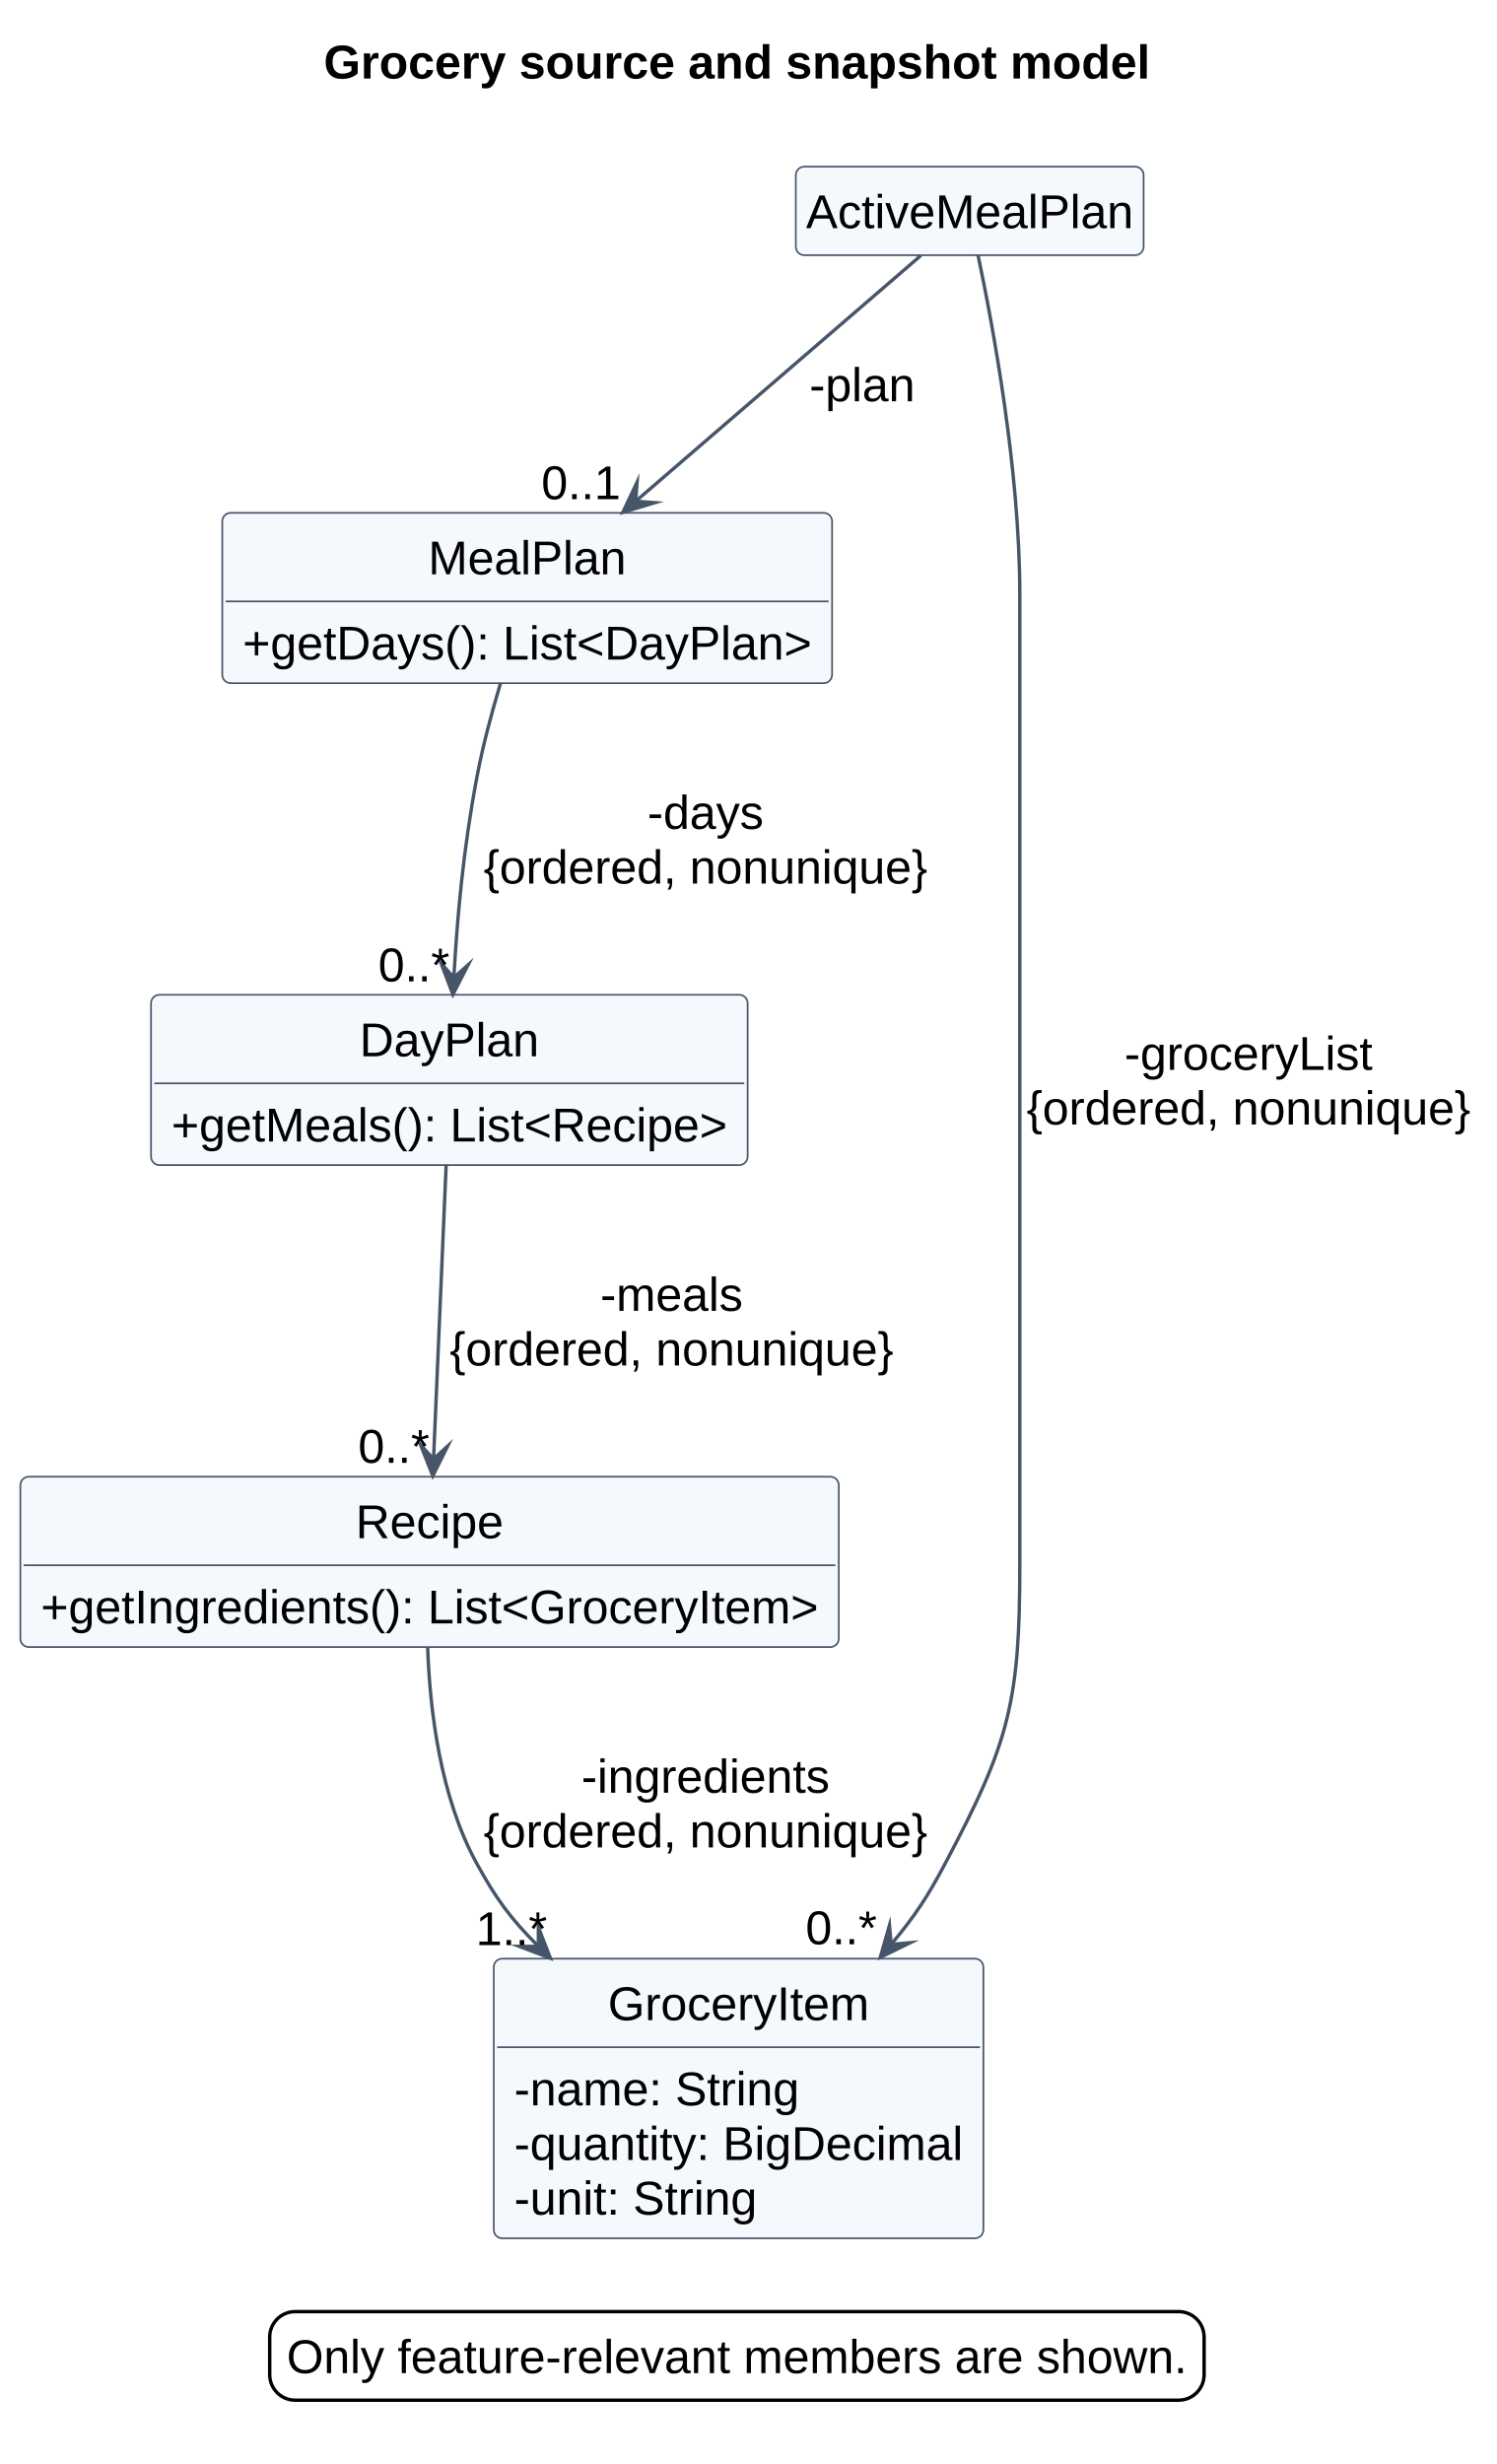
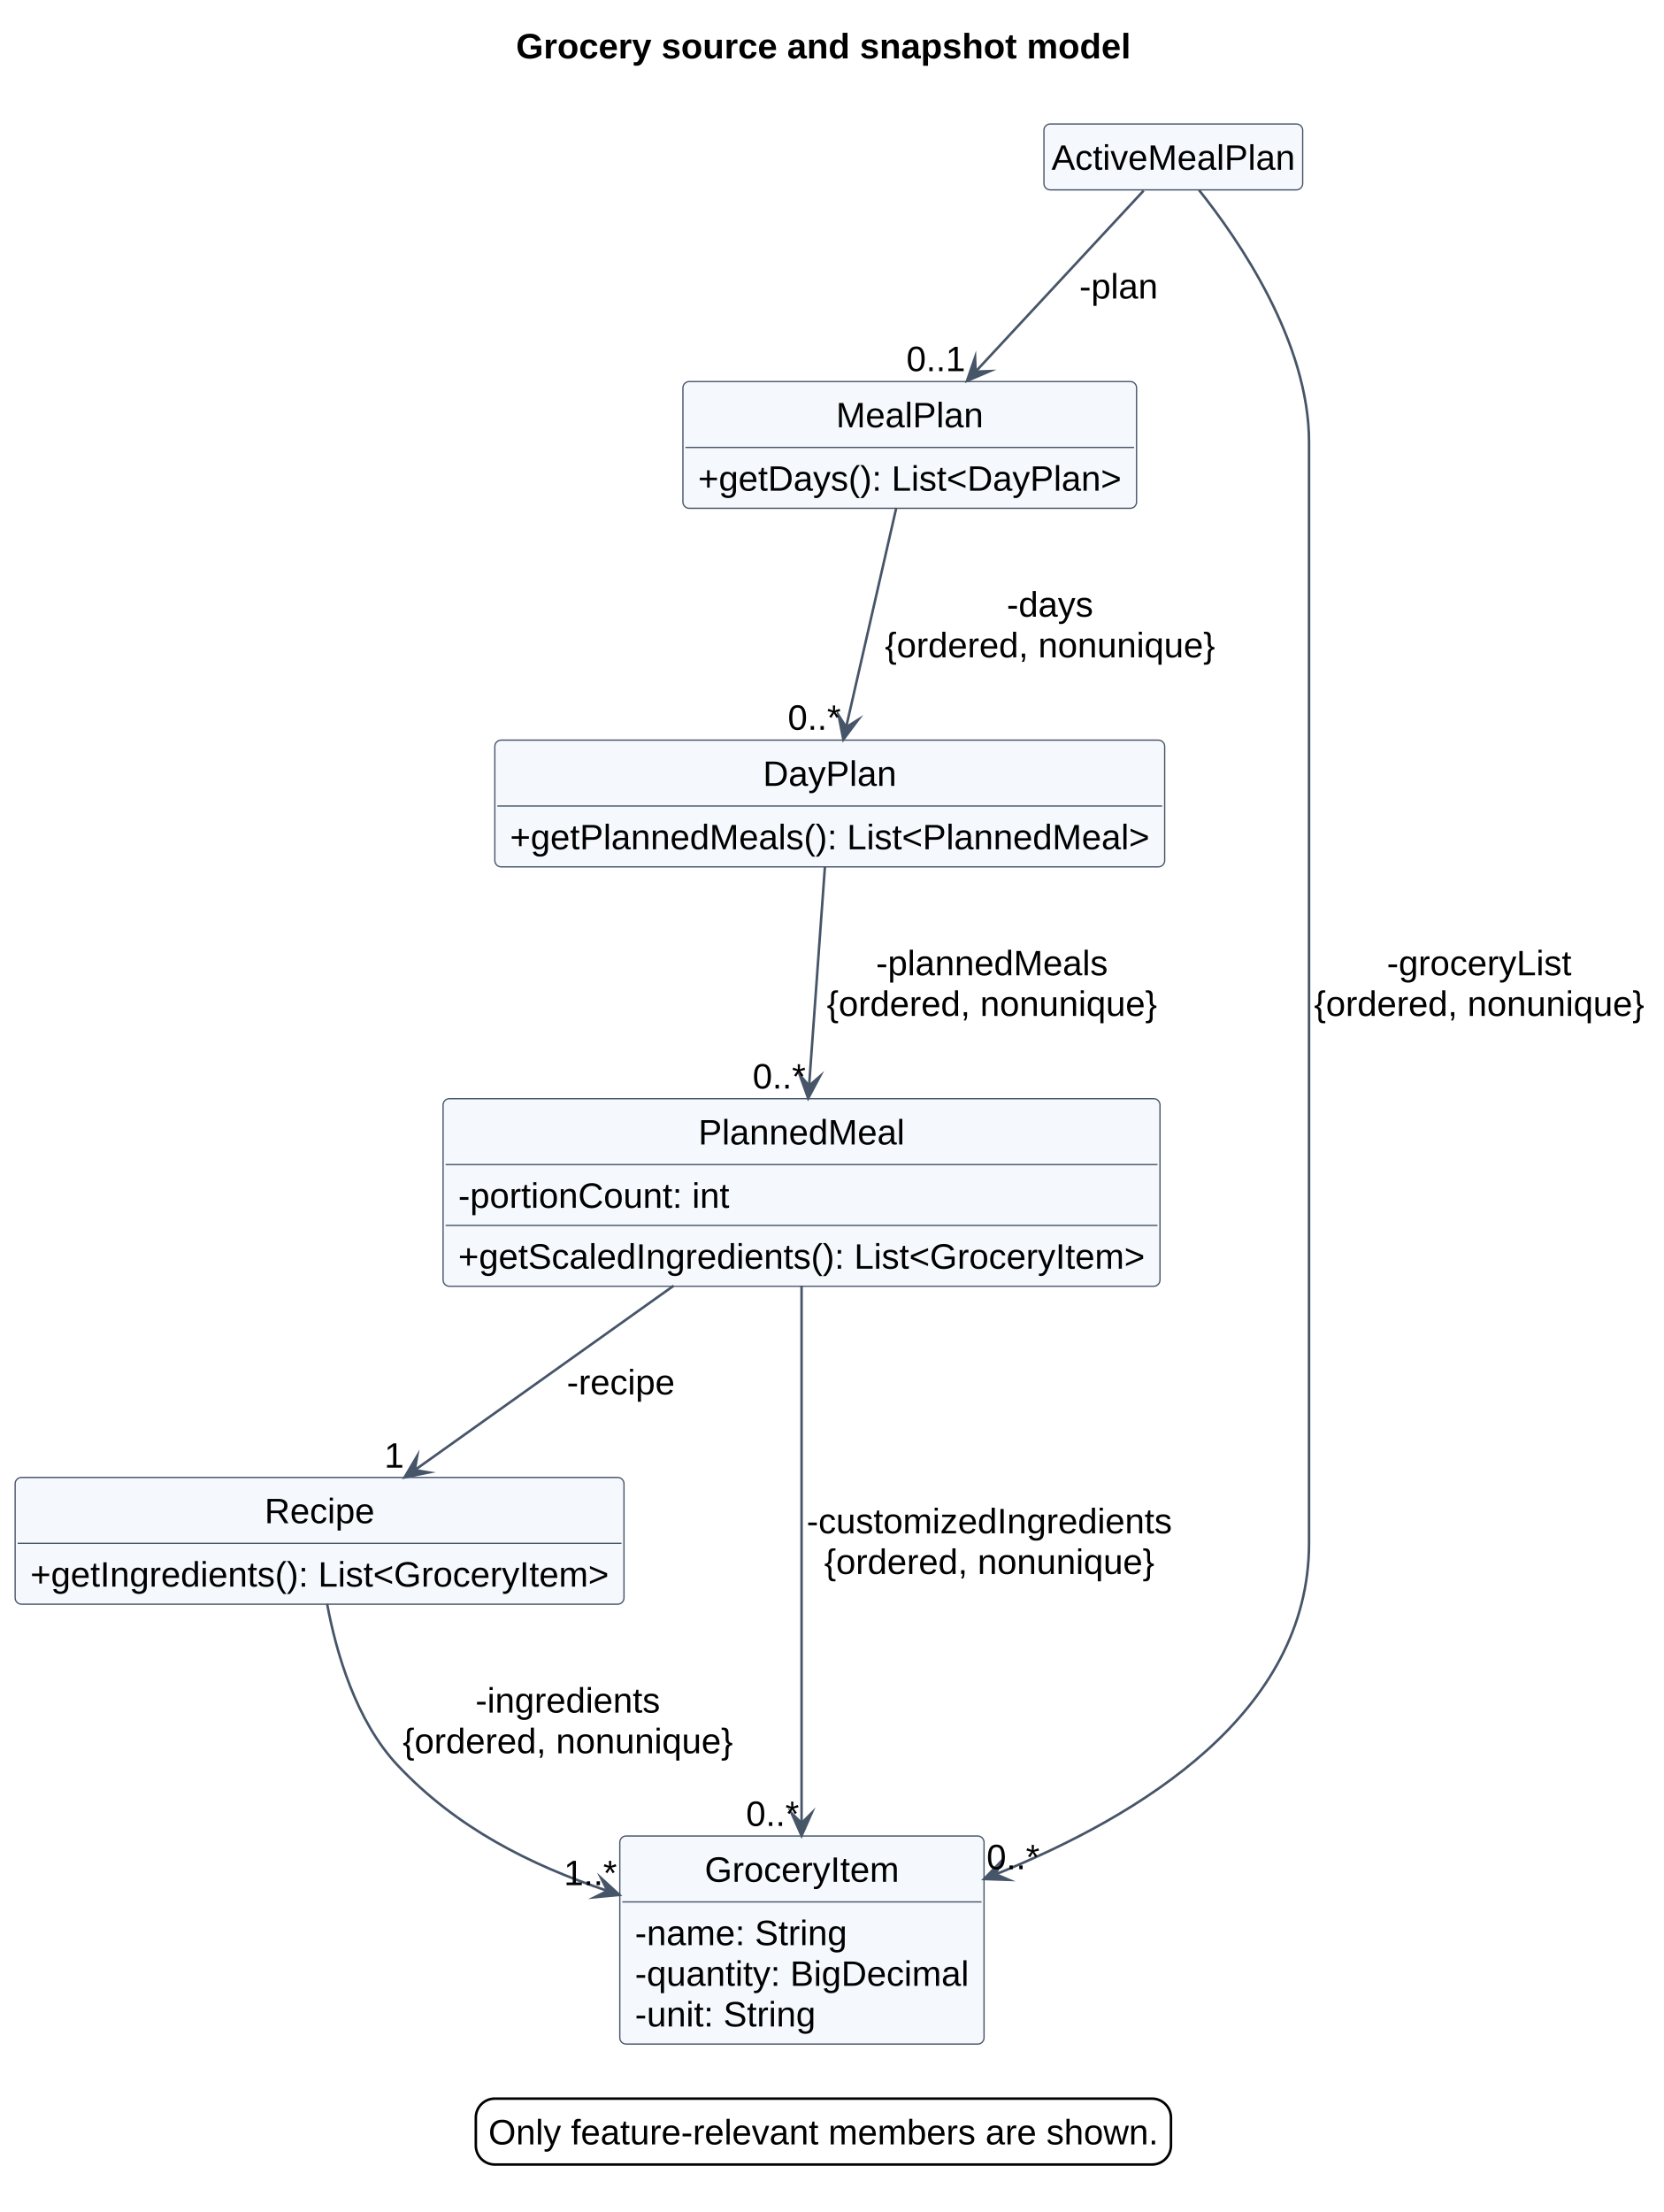
- <svg xmlns="http://www.w3.org/2000/svg" version="1.1" data-diagram-type="CLASS" style="width:441px;height:726px;background:#FFFFFF;" width="441px" height="726px" viewBox="0 0 441 726" zoomAndPan="magnify" preserveAspectRatio="none" contentStyleType="text/css">
+ <svg xmlns="http://www.w3.org/2000/svg" version="1.1" data-diagram-type="CLASS" style="width:659px;height:876px;background:#FFFFFF;" width="659px" height="876px" viewBox="0 0 659 876" zoomAndPan="magnify" preserveAspectRatio="none" contentStyleType="text/css">
  <defs />
  <g font-family="sans-serif" lengthAdjust="spacing">
    <g class="title" data-source-line="5">
-       <text x="95.388" y="23.132" fill="#000" font-size="14" textLength="243.51" font-weight="700" font-family="Arial">Grocery source and snapshot model</text>
+       <text x="204.388" y="23.132" fill="#000" font-size="14" textLength="243.51" font-weight="700" font-family="Arial">Grocery source and snapshot model</text>
    </g>
    <g class="entity" data-qualified-name="ActiveMealPlan" id="ent0001" data-source-line="11">
-       <rect x="234.5" y="49.099" width="102.489" height="26.099" fill="#F5F8FC" style="stroke:#475569;stroke-width:0.5;" rx="2.5" ry="2.5" />
-       <text x="237.5" y="67.23" fill="#000" font-size="14" textLength="96.489" font-family="Arial">ActiveMealPlan</text>
+       <rect x="413.5" y="49.099" width="102.489" height="26.099" fill="#F5F8FC" style="stroke:#475569;stroke-width:0.5;" rx="2.5" ry="2.5" />
+       <text x="416.5" y="67.23" fill="#000" font-size="14" textLength="96.489" font-family="Arial">ActiveMealPlan</text>
    </g>
    <g class="entity" data-qualified-name="MealPlan" id="ent0002" data-source-line="12">
-       <rect x="65.5" y="151.099" width="179.692" height="50.197" fill="#F5F8FC" style="stroke:#475569;stroke-width:0.5;" rx="2.5" ry="2.5" />
-       <text x="126.164" y="169.23" fill="#000" font-size="14" textLength="58.365" font-family="Arial">MealPlan</text>
-       <line x1="66.5" y1="177.197" x2="244.192" y2="177.197" style="stroke:#475569;stroke-width:0.5;" />
-       <text x="71.5" y="194.329" fill="#000" font-size="14" textLength="167.692" font-family="Arial">+getDays(): List&lt;DayPlan&gt;</text>
+       <rect x="270.5" y="151.099" width="179.692" height="50.197" fill="#F5F8FC" style="stroke:#475569;stroke-width:0.5;" rx="2.5" ry="2.5" />
+       <text x="331.164" y="169.23" fill="#000" font-size="14" textLength="58.365" font-family="Arial">MealPlan</text>
+       <line x1="271.5" y1="177.197" x2="449.192" y2="177.197" style="stroke:#475569;stroke-width:0.5;" />
+       <text x="276.5" y="194.329" fill="#000" font-size="14" textLength="167.692" font-family="Arial">+getDays(): List&lt;DayPlan&gt;</text>
    </g>
    <g class="entity" data-qualified-name="DayPlan" id="ent0003" data-source-line="15">
-       <rect x="44.5" y="293.099" width="175.803" height="50.197" fill="#F5F8FC" style="stroke:#475569;stroke-width:0.5;" rx="2.5" ry="2.5" />
-       <text x="105.943" y="311.23" fill="#000" font-size="14" textLength="52.917" font-family="Arial">DayPlan</text>
-       <line x1="45.5" y1="319.197" x2="219.303" y2="319.197" style="stroke:#475569;stroke-width:0.5;" />
-       <text x="50.5" y="336.329" fill="#000" font-size="14" textLength="163.803" font-family="Arial">+getMeals(): List&lt;Recipe&gt;</text>
+       <rect x="196" y="293.099" width="265.326" height="50.197" fill="#F5F8FC" style="stroke:#475569;stroke-width:0.5;" rx="2.5" ry="2.5" />
+       <text x="302.205" y="311.23" fill="#000" font-size="14" textLength="52.917" font-family="Arial">DayPlan</text>
+       <line x1="197" y1="319.197" x2="460.326" y2="319.197" style="stroke:#475569;stroke-width:0.5;" />
+       <text x="202" y="336.329" fill="#000" font-size="14" textLength="253.326" font-family="Arial">+getPlannedMeals(): List&lt;PlannedMeal&gt;</text>
    </g>
-     <g class="entity" data-qualified-name="Recipe" id="ent0004" data-source-line="18">
-       <rect x="6" y="435.099" width="241.161" height="50.197" fill="#F5F8FC" style="stroke:#475569;stroke-width:0.5;" rx="2.5" ry="2.5" />
-       <text x="104.791" y="453.23" fill="#000" font-size="14" textLength="43.579" font-family="Arial">Recipe</text>
-       <line x1="7" y1="461.197" x2="246.161" y2="461.197" style="stroke:#475569;stroke-width:0.5;" />
-       <text x="12" y="478.329" fill="#000" font-size="14" textLength="229.161" font-family="Arial">+getIngredients(): List&lt;GroceryItem&gt;</text>
+     <g class="entity" data-qualified-name="PlannedMeal" id="ent0004" data-source-line="18">
+       <rect x="175.5" y="435.099" width="283.968" height="74.296" fill="#F5F8FC" style="stroke:#475569;stroke-width:0.5;" rx="2.5" ry="2.5" />
+       <text x="276.622" y="453.23" fill="#000" font-size="14" textLength="81.724" font-family="Arial">PlannedMeal</text>
+       <line x1="176.5" y1="461.197" x2="458.468" y2="461.197" style="stroke:#475569;stroke-width:0.5;" />
+       <text x="181.5" y="478.329" fill="#000" font-size="14" textLength="107.393" font-family="Arial">-portionCount: int</text>
+       <line x1="176.5" y1="485.296" x2="458.468" y2="485.296" style="stroke:#475569;stroke-width:0.5;" />
+       <text x="181.5" y="502.428" fill="#000" font-size="14" textLength="271.968" font-family="Arial">+getScaledIngredients(): List&lt;GroceryItem&gt;</text>
    </g>
-     <g class="entity" data-qualified-name="GroceryItem" id="ent0005" data-source-line="21">
-       <rect x="145.5" y="577.099" width="144.275" height="82.395" fill="#F5F8FC" style="stroke:#475569;stroke-width:0.5;" rx="2.5" ry="2.5" />
-       <text x="179.131" y="595.23" fill="#000" font-size="14" textLength="77.014" font-family="Arial">GroceryItem</text>
-       <line x1="146.5" y1="603.197" x2="288.775" y2="603.197" style="stroke:#475569;stroke-width:0.5;" />
-       <text x="151.5" y="620.329" fill="#000" font-size="14" textLength="84.034" font-family="Arial">-name: String</text>
-       <text x="151.5" y="636.428" fill="#000" font-size="14" textLength="132.275" font-family="Arial">-quantity: BigDecimal</text>
-       <text x="151.5" y="652.526" fill="#000" font-size="14" textLength="71.586" font-family="Arial">-unit: String</text>
+     <g class="entity" data-qualified-name="Recipe" id="ent0005" data-source-line="22">
+       <rect x="6" y="585.099" width="241.161" height="50.197" fill="#F5F8FC" style="stroke:#475569;stroke-width:0.5;" rx="2.5" ry="2.5" />
+       <text x="104.791" y="603.23" fill="#000" font-size="14" textLength="43.579" font-family="Arial">Recipe</text>
+       <line x1="7" y1="611.197" x2="246.161" y2="611.197" style="stroke:#475569;stroke-width:0.5;" />
+       <text x="12" y="628.329" fill="#000" font-size="14" textLength="229.161" font-family="Arial">+getIngredients(): List&lt;GroceryItem&gt;</text>
    </g>
-     <g class="link" data-entity-1="ent0001" data-entity-2="ent0002" id="lnk6" data-link-type="dependency">
-       <polygon points="183.522,150.956,192.952,148.112,187.31,147.693,187.73,142.051,183.522,150.956" fill="#475569" style="stroke:#475569;stroke-width:1;stroke-linejoin:miter;stroke-miterlimit:10;" />
-       <path d="M271.34,75.298 C250.348,93.384 214.334,124.411 187.31,147.693" style="stroke:#475569;stroke-width:1;" fill="none" />
-       <text x="238.5" y="118.23" fill="#000" font-size="14" textLength="31.131" font-family="Arial">-plan</text>
-       <text x="159.522" y="147.088" fill="#000" font-size="14" textLength="23.352" font-family="Arial">0..1</text>
+     <g class="entity" data-qualified-name="GroceryItem" id="ent0006" data-source-line="25">
+       <rect x="245.5" y="727.099" width="144.275" height="82.395" fill="#F5F8FC" style="stroke:#475569;stroke-width:0.5;" rx="2.5" ry="2.5" />
+       <text x="279.131" y="745.23" fill="#000" font-size="14" textLength="77.014" font-family="Arial">GroceryItem</text>
+       <line x1="246.5" y1="753.197" x2="388.775" y2="753.197" style="stroke:#475569;stroke-width:0.5;" />
+       <text x="251.5" y="770.329" fill="#000" font-size="14" textLength="84.034" font-family="Arial">-name: String</text>
+       <text x="251.5" y="786.428" fill="#000" font-size="14" textLength="132.275" font-family="Arial">-quantity: BigDecimal</text>
+       <text x="251.5" y="802.526" fill="#000" font-size="14" textLength="71.586" font-family="Arial">-unit: String</text>
    </g>
-     <g class="link" data-entity-1="ent0001" data-entity-2="ent0005" id="lnk7" data-link-type="dependency">
-       <polygon points="259.38,576.727,268.23,572.405,262.594,572.898,262.102,567.262,259.38,576.727" fill="#475569" style="stroke:#475569;stroke-width:1;stroke-linejoin:miter;stroke-miterlimit:10;" />
-       <path d="M288.182,75.127 C292.496,95.561 300.5,138.413 300.5,175.099 C300.5,175.099 300.5,175.099 300.5,461.099 C300.5,501.413 297.405,513.491 278.5,549.099 C273.368,558.764 269.786,564.329 262.594,572.898" style="stroke:#475569;stroke-width:1;" fill="none" />
-       <text x="331.327" y="315.23" fill="#000" font-size="14" textLength="73.131" font-family="Arial">-groceryList</text>
-       <text x="302.5" y="331.329" fill="#000" font-size="14" textLength="56.82" font-family="Arial">{ordered,</text>
-       <text x="359.32" y="331.329" fill="#000" font-size="14" font-family="Arial"> </text>
-       <text x="363.21" y="331.329" fill="#000" font-size="14" textLength="70.075" font-family="Arial">nonunique}</text>
-       <text x="237.38" y="572.859" fill="#000" font-size="14" textLength="21.014" font-family="Arial">0..*</text>
+     <g class="link" data-entity-1="ent0001" data-entity-2="ent0002" id="lnk7" data-link-type="dependency">
+       <polygon points="383.024,150.842,392.08,146.968,386.427,147.178,386.217,141.525,383.024,150.842" fill="#475569" style="stroke:#475569;stroke-width:1;stroke-linejoin:miter;stroke-miterlimit:10;" />
+       <path d="M452.973,75.513 C436.155,93.624 407.958,123.99 386.427,147.178" style="stroke:#475569;stroke-width:1;" fill="none" />
+       <text x="427.5" y="118.23" fill="#000" font-size="14" textLength="31.131" font-family="Arial">-plan</text>
+       <text x="359.024" y="146.973" fill="#000" font-size="14" textLength="23.352" font-family="Arial">0..1</text>
    </g>
-     <g class="link" data-entity-1="ent0002" data-entity-2="ent0003" id="lnk8" data-link-type="dependency">
-       <polygon points="133.453,293.025,137.953,284.265,133.734,288.033,129.966,283.814,133.453,293.025" fill="#475569" style="stroke:#475569;stroke-width:1;stroke-linejoin:miter;stroke-miterlimit:10;" />
-       <path d="M147.511,201.207 C144.904,209.91 142.235,219.864 140.5,229.099 C136.477,250.508 134.737,270.25 133.734,288.033" style="stroke:#475569;stroke-width:1;" fill="none" />
-       <text x="190.775" y="244.23" fill="#000" font-size="14" textLength="34.234" font-family="Arial">-days</text>
-       <text x="142.5" y="260.329" fill="#000" font-size="14" textLength="56.82" font-family="Arial">{ordered,</text>
-       <text x="199.32" y="260.329" fill="#000" font-size="14" font-family="Arial"> </text>
-       <text x="203.21" y="260.329" fill="#000" font-size="14" textLength="70.075" font-family="Arial">nonunique}</text>
-       <text x="111.453" y="289.157" fill="#000" font-size="14" textLength="21.014" font-family="Arial">0..*</text>
+     <g class="link" data-entity-1="ent0001" data-entity-2="ent0006" id="lnk8" data-link-type="dependency">
+       <polygon points="389.782,744.138,399.625,744.465,394.416,742.26,396.621,737.05,389.782,744.138" fill="#475569" style="stroke:#475569;stroke-width:1;stroke-linejoin:miter;stroke-miterlimit:10;" />
+       <path d="M474.912,75.268 C490.604,94.897 518.5,135.379 518.5,175.099 C518.5,175.099 518.5,175.099 518.5,611.099 C518.5,678.352 452.04,718.91 394.416,742.26" style="stroke:#475569;stroke-width:1;" fill="none" />
+       <text x="549.327" y="386.23" fill="#000" font-size="14" textLength="73.131" font-family="Arial">-groceryList</text>
+       <text x="520.5" y="402.329" fill="#000" font-size="14" textLength="56.82" font-family="Arial">{ordered,</text>
+       <text x="577.32" y="402.329" fill="#000" font-size="14" font-family="Arial"> </text>
+       <text x="581.21" y="402.329" fill="#000" font-size="14" textLength="70.075" font-family="Arial">nonunique}</text>
+       <text x="390.782" y="740.269" fill="#000" font-size="14" textLength="21.014" font-family="Arial">0..*</text>
    </g>
-     <g class="link" data-entity-1="ent0003" data-entity-2="ent0004" id="lnk9" data-link-type="dependency">
-       <polygon points="127.538,434.877,131.92,426.057,127.752,429.882,123.927,425.714,127.538,434.877" fill="#475569" style="stroke:#475569;stroke-width:1;stroke-linejoin:miter;stroke-miterlimit:10;" />
-       <path d="M131.469,343.165 C130.37,368.808 128.854,404.18 127.752,429.882" style="stroke:#475569;stroke-width:1;" fill="none" />
-       <text x="176.889" y="386.23" fill="#000" font-size="14" textLength="42.007" font-family="Arial">-meals</text>
-       <text x="132.5" y="402.329" fill="#000" font-size="14" textLength="56.82" font-family="Arial">{ordered,</text>
-       <text x="189.32" y="402.329" fill="#000" font-size="14" font-family="Arial"> </text>
-       <text x="193.21" y="402.329" fill="#000" font-size="14" textLength="70.075" font-family="Arial">nonunique}</text>
-       <text x="105.538" y="431.009" fill="#000" font-size="14" textLength="21.014" font-family="Arial">0..*</text>
+     <g class="link" data-entity-1="ent0002" data-entity-2="ent0003" id="lnk9" data-link-type="dependency">
+       <polygon points="334.036,292.877,339.941,284.995,335.15,288.003,332.142,283.212,334.036,292.877" fill="#475569" style="stroke:#475569;stroke-width:1;stroke-linejoin:miter;stroke-miterlimit:10;" />
+       <path d="M354.999,201.165 C349.138,226.808 341.025,262.301 335.15,288.003" style="stroke:#475569;stroke-width:1;" fill="none" />
+       <text x="398.775" y="244.23" fill="#000" font-size="14" textLength="34.234" font-family="Arial">-days</text>
+       <text x="350.5" y="260.329" fill="#000" font-size="14" textLength="56.82" font-family="Arial">{ordered,</text>
+       <text x="407.32" y="260.329" fill="#000" font-size="14" font-family="Arial"> </text>
+       <text x="411.21" y="260.329" fill="#000" font-size="14" textLength="70.075" font-family="Arial">nonunique}</text>
+       <text x="312.036" y="289.009" fill="#000" font-size="14" textLength="21.014" font-family="Arial">0..*</text>
    </g>
-     <g class="link" data-entity-1="ent0004" data-entity-2="ent0005" id="lnk10" data-link-type="dependency">
-       <polygon points="162.196,576.989,158.632,567.808,158.65,573.465,152.993,573.483,162.196,576.989" fill="#475569" style="stroke:#475569;stroke-width:1;stroke-linejoin:miter;stroke-miterlimit:10;" />
-       <path d="M126.02,485.297 C126.639,503.82 129.695,529.441 140.5,549.099 C146.084,559.258 150.25,565.117 158.65,573.465" style="stroke:#475569;stroke-width:1;" fill="none" />
-       <text x="171.317" y="528.23" fill="#000" font-size="14" textLength="73.151" font-family="Arial">-ingredients</text>
-       <text x="142.5" y="544.329" fill="#000" font-size="14" textLength="56.82" font-family="Arial">{ordered,</text>
-       <text x="199.32" y="544.329" fill="#000" font-size="14" font-family="Arial"> </text>
-       <text x="203.21" y="544.329" fill="#000" font-size="14" textLength="70.075" font-family="Arial">nonunique}</text>
-       <text x="140.196" y="573.121" fill="#000" font-size="14" textLength="21.014" font-family="Arial">1..*</text>
+     <g class="link" data-entity-1="ent0003" data-entity-2="ent0004" id="lnk10" data-link-type="dependency">
+       <polygon points="320.116,434.951,324.755,426.263,320.477,429.964,316.776,425.686,320.116,434.951" fill="#475569" style="stroke:#475569;stroke-width:1;stroke-linejoin:miter;stroke-miterlimit:10;" />
+       <path d="M326.757,343.183 C324.97,367.878 322.53,401.594 320.477,429.964" style="stroke:#475569;stroke-width:1;" fill="none" />
+       <text x="346.976" y="386.23" fill="#000" font-size="14" textLength="91.834" font-family="Arial">-plannedMeals</text>
+       <text x="327.5" y="402.329" fill="#000" font-size="14" textLength="56.82" font-family="Arial">{ordered,</text>
+       <text x="384.32" y="402.329" fill="#000" font-size="14" font-family="Arial"> </text>
+       <text x="388.21" y="402.329" fill="#000" font-size="14" textLength="70.075" font-family="Arial">nonunique}</text>
+       <text x="298.116" y="431.083" fill="#000" font-size="14" textLength="21.014" font-family="Arial">0..*</text>
    </g>
-     <g class="legend" data-source-line="33">
-       <rect x="79.474" y="681.099" width="275.337" height="26.099" fill="none" style="stroke:#000;stroke-width:1;" rx="7.5" ry="7.5" />
-       <text x="84.474" y="699.23" fill="#000" font-size="14" textLength="265.337" font-family="Arial">Only feature-relevant members are shown.</text>
+     <g class="link" data-entity-1="ent0004" data-entity-2="ent0005" id="lnk11" data-link-type="dependency">
+       <polygon points="160.232,585.08,169.884,583.118,164.305,582.18,165.243,576.601,160.232,585.08" fill="#475569" style="stroke:#475569;stroke-width:1;stroke-linejoin:miter;stroke-miterlimit:10;" />
+       <path d="M266.817,509.187 C233.109,533.188 193.841,561.149 164.305,582.18" style="stroke:#475569;stroke-width:1;" fill="none" />
+       <text x="224.5" y="552.23" fill="#000" font-size="14" textLength="42.793" font-family="Arial">-recipe</text>
+       <text x="152.232" y="581.212" fill="#000" font-size="14" font-family="Arial">1</text>
+     </g>
+     <g class="link" data-entity-1="ent0004" data-entity-2="ent0006" id="lnk12" data-link-type="dependency">
+       <polygon points="317.5,726.989,321.5,717.989,317.5,721.989,313.5,717.989,317.5,726.989" fill="#475569" style="stroke:#475569;stroke-width:1;stroke-linejoin:miter;stroke-miterlimit:10;" />
+       <path d="M317.5,509.149 C317.5,564.349 317.5,664.45 317.5,721.989" style="stroke:#475569;stroke-width:1;" fill="none" />
+       <text x="319.5" y="607.23" fill="#000" font-size="14" textLength="144.737" font-family="Arial">-customizedIngredients</text>
+       <text x="326.476" y="623.329" fill="#000" font-size="14" textLength="56.82" font-family="Arial">{ordered,</text>
+       <text x="383.296" y="623.329" fill="#000" font-size="14" font-family="Arial"> </text>
+       <text x="387.186" y="623.329" fill="#000" font-size="14" textLength="70.075" font-family="Arial">nonunique}</text>
+       <text x="295.5" y="723.121" fill="#000" font-size="14" textLength="21.014" font-family="Arial">0..*</text>
+     </g>
+     <g class="link" data-entity-1="ent0005" data-entity-2="ent0006" id="lnk13" data-link-type="dependency">
+       <polygon points="245.353,750.426,238.099,743.764,240.614,748.831,235.547,751.347,245.353,750.426" fill="#475569" style="stroke:#475569;stroke-width:1;stroke-linejoin:miter;stroke-miterlimit:10;" />
+       <path d="M129.562,635.145 C133.19,654.578 140.981,681.502 157.5,699.099 C180.843,723.965 210.014,738.533 240.614,748.831" style="stroke:#475569;stroke-width:1;" fill="none" />
+       <text x="188.317" y="678.23" fill="#000" font-size="14" textLength="73.151" font-family="Arial">-ingredients</text>
+       <text x="159.5" y="694.329" fill="#000" font-size="14" textLength="56.82" font-family="Arial">{ordered,</text>
+       <text x="216.32" y="694.329" fill="#000" font-size="14" font-family="Arial"> </text>
+       <text x="220.21" y="694.329" fill="#000" font-size="14" textLength="70.075" font-family="Arial">nonunique}</text>
+       <text x="223.353" y="746.558" fill="#000" font-size="14" textLength="21.014" font-family="Arial">1..*</text>
+     </g>
+     <g class="legend" data-source-line="39">
+       <rect x="188.474" y="831.099" width="275.337" height="26.099" fill="none" style="stroke:#000;stroke-width:1;" rx="7.5" ry="7.5" />
+       <text x="193.474" y="849.23" fill="#000" font-size="14" textLength="265.337" font-family="Arial">Only feature-relevant members are shown.</text>
    </g>
  </g>
</svg>
